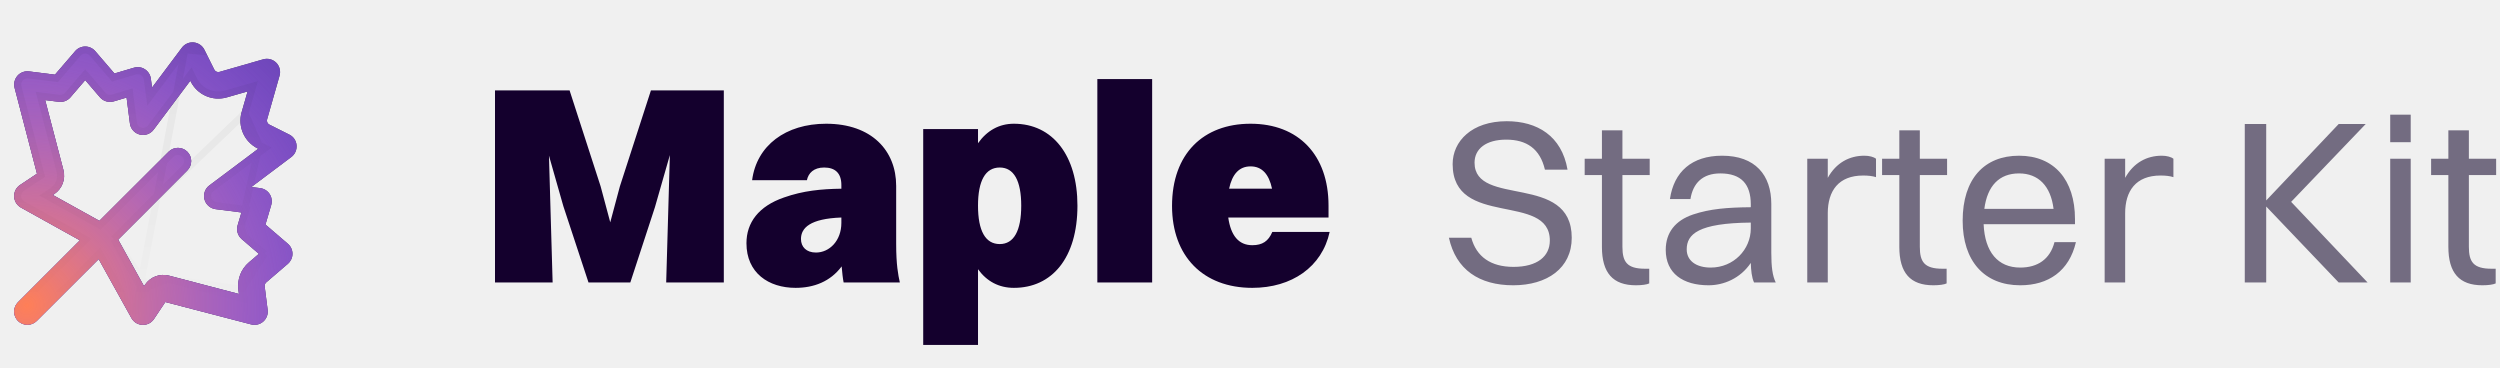
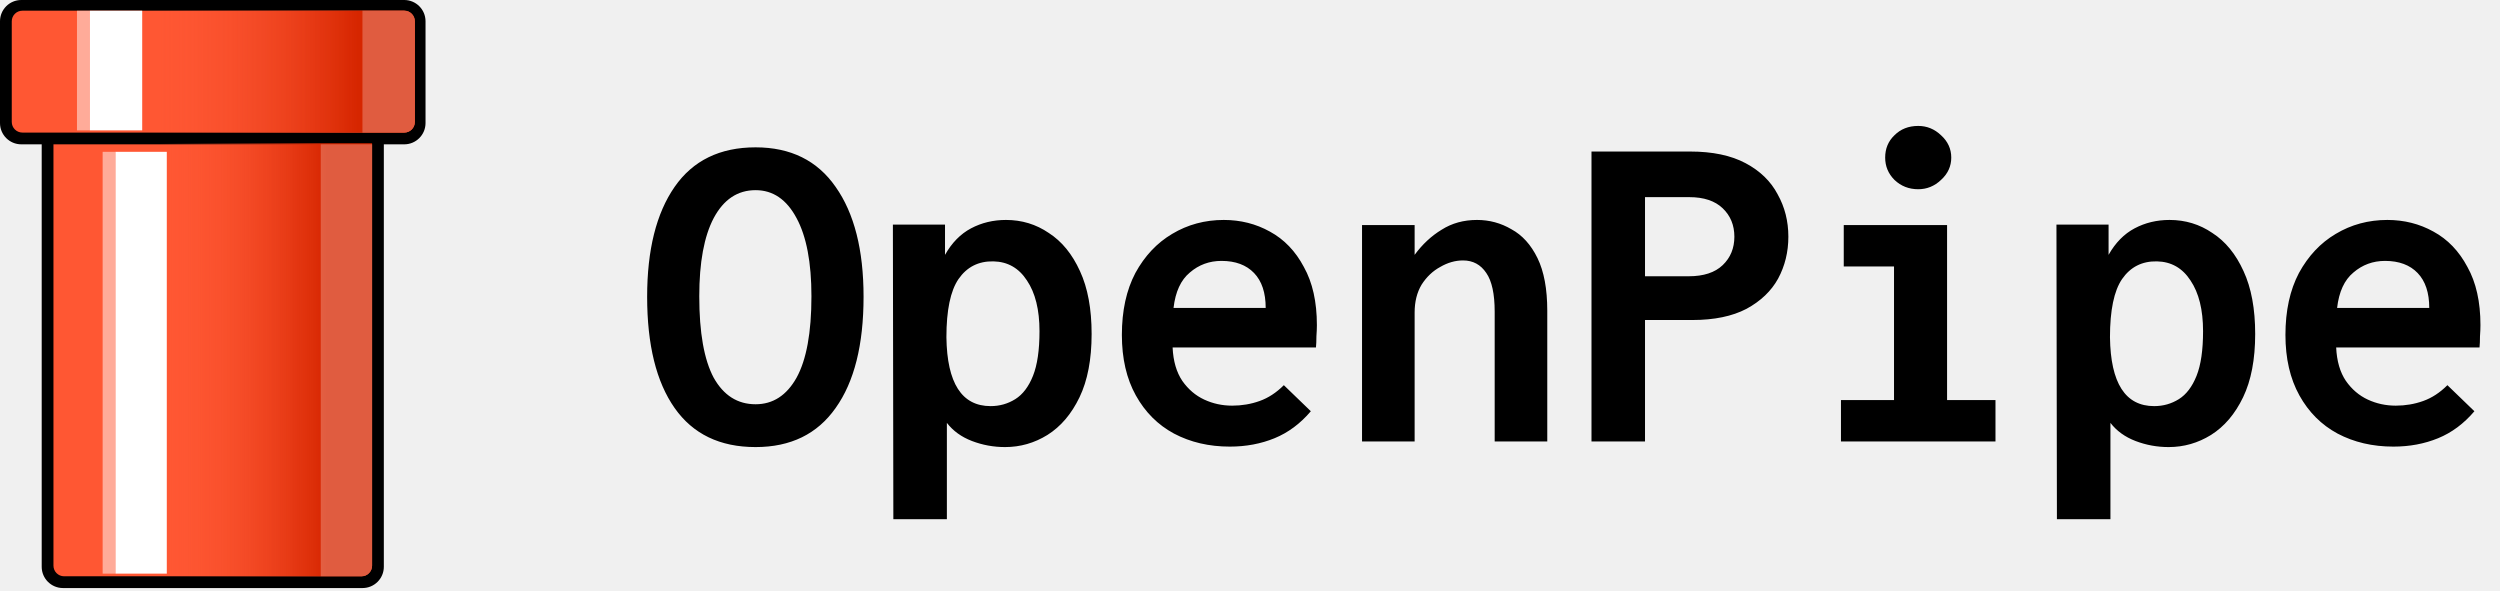
- <svg xmlns="http://www.w3.org/2000/svg" width="177" height="26" viewBox="0 0 177 26" fill="none">
-   <path d="M14.47 3.52C14.325 3.231 14.04 3.036 13.716 3.004C13.392 2.973 13.076 3.114 12.88 3.375L10.763 6.203L10.681 5.574C10.646 5.301 10.494 5.059 10.263 4.907C10.033 4.754 9.748 4.715 9.486 4.793L8.103 5.203L6.744 3.621C6.564 3.414 6.306 3.293 6.033 3.293C5.76 3.293 5.498 3.414 5.322 3.621L3.892 5.285L2.057 5.055C1.748 5.016 1.439 5.133 1.236 5.367C1.033 5.602 0.955 5.918 1.033 6.219L2.619 12.297L1.42 13.098C1.146 13.277 0.99 13.59 1.002 13.914C1.014 14.238 1.197 14.535 1.482 14.695L5.658 17.015L1.275 21.398C0.908 21.765 0.908 22.359 1.275 22.722C1.643 23.085 2.236 23.089 2.6 22.722L6.986 18.343L9.306 22.519C9.466 22.804 9.759 22.988 10.087 22.999C10.415 23.011 10.724 22.855 10.904 22.581L11.704 21.382L17.782 22.968C18.083 23.046 18.403 22.972 18.638 22.765C18.872 22.558 18.989 22.253 18.95 21.945L18.739 20.273C18.728 20.168 18.767 20.066 18.845 19.996L20.38 18.679C20.587 18.5 20.708 18.242 20.708 17.968C20.708 17.695 20.587 17.433 20.38 17.258L18.794 15.898L19.204 14.515C19.282 14.25 19.239 13.969 19.091 13.738C18.942 13.508 18.696 13.355 18.423 13.32L17.798 13.238L20.626 11.117C20.888 10.922 21.024 10.605 20.997 10.281C20.97 9.957 20.774 9.672 20.481 9.527L19.071 8.82C18.939 8.754 18.868 8.598 18.911 8.453L19.794 5.36C19.888 5.032 19.798 4.68 19.556 4.438C19.314 4.196 18.962 4.106 18.634 4.2L15.54 5.09C15.396 5.133 15.243 5.063 15.173 4.93L14.47 3.52ZM8.365 16.965L13.263 12.066C13.63 11.699 13.63 11.105 13.263 10.742C12.896 10.379 12.302 10.375 11.939 10.742L7.037 15.636L3.74 13.805L3.846 13.734C4.4 13.363 4.658 12.684 4.49 12.039L3.197 7.086L4.162 7.207C4.474 7.246 4.787 7.125 4.99 6.887L6.033 5.672L7.076 6.887C7.318 7.168 7.701 7.281 8.056 7.176L8.962 6.906L9.197 8.734C9.244 9.113 9.517 9.426 9.888 9.524C10.259 9.621 10.65 9.484 10.877 9.18L13.474 5.715L13.501 5.77C13.97 6.711 15.044 7.184 16.056 6.895L17.529 6.473L17.107 7.945C16.818 8.957 17.29 10.031 18.232 10.504L18.286 10.531L14.822 13.129C14.517 13.359 14.38 13.75 14.478 14.117C14.575 14.484 14.888 14.758 15.267 14.808L17.095 15.043L16.825 15.949C16.72 16.304 16.833 16.687 17.114 16.929L18.329 17.972L17.622 18.578C17.064 19.054 16.782 19.781 16.876 20.511L16.915 20.812L11.962 19.515C11.318 19.347 10.638 19.605 10.267 20.16L10.197 20.265L8.365 16.965Z" fill="#0D001D" />
-   <path d="M14.47 3.52C14.325 3.231 14.04 3.036 13.716 3.004C13.392 2.973 13.076 3.114 12.88 3.375L10.763 6.203L10.681 5.574C10.646 5.301 10.494 5.059 10.263 4.907C10.033 4.754 9.748 4.715 9.486 4.793L8.103 5.203L6.744 3.621C6.564 3.414 6.306 3.293 6.033 3.293C5.76 3.293 5.498 3.414 5.322 3.621L3.892 5.285L2.057 5.055C1.748 5.016 1.439 5.133 1.236 5.367C1.033 5.602 0.955 5.918 1.033 6.219L2.619 12.297L1.42 13.098C1.146 13.277 0.99 13.59 1.002 13.914C1.014 14.238 1.197 14.535 1.482 14.695L5.658 17.015L1.275 21.398C0.908 21.765 0.908 22.359 1.275 22.722C1.643 23.085 2.236 23.089 2.6 22.722L6.986 18.343L9.306 22.519C9.466 22.804 9.759 22.988 10.087 22.999C10.415 23.011 10.724 22.855 10.904 22.581L11.704 21.382L17.782 22.968C18.083 23.046 18.403 22.972 18.638 22.765C18.872 22.558 18.989 22.253 18.95 21.945L18.739 20.273C18.728 20.168 18.767 20.066 18.845 19.996L20.38 18.679C20.587 18.5 20.708 18.242 20.708 17.968C20.708 17.695 20.587 17.433 20.38 17.258L18.794 15.898L19.204 14.515C19.282 14.25 19.239 13.969 19.091 13.738C18.942 13.508 18.696 13.355 18.423 13.32L17.798 13.238L20.626 11.117C20.888 10.922 21.024 10.605 20.997 10.281C20.97 9.957 20.774 9.672 20.481 9.527L19.071 8.82C18.939 8.754 18.868 8.598 18.911 8.453L19.794 5.36C19.888 5.032 19.798 4.68 19.556 4.438C19.314 4.196 18.962 4.106 18.634 4.2L15.54 5.09C15.396 5.133 15.243 5.063 15.173 4.93L14.47 3.52ZM8.365 16.965L13.263 12.066C13.63 11.699 13.63 11.105 13.263 10.742C12.896 10.379 12.302 10.375 11.939 10.742L7.037 15.636L3.74 13.805L3.846 13.734C4.4 13.363 4.658 12.684 4.49 12.039L3.197 7.086L4.162 7.207C4.474 7.246 4.787 7.125 4.99 6.887L6.033 5.672L7.076 6.887C7.318 7.168 7.701 7.281 8.056 7.176L8.962 6.906L9.197 8.734C9.244 9.113 9.517 9.426 9.888 9.524C10.259 9.621 10.65 9.484 10.877 9.18L13.474 5.715L13.501 5.77C13.97 6.711 15.044 7.184 16.056 6.895L17.529 6.473L17.107 7.945C16.818 8.957 17.29 10.031 18.232 10.504L18.286 10.531L14.822 13.129C14.517 13.359 14.38 13.75 14.478 14.117C14.575 14.484 14.888 14.758 15.267 14.808L17.095 15.043L16.825 15.949C16.72 16.304 16.833 16.687 17.114 16.929L18.329 17.972L17.622 18.578C17.064 19.054 16.782 19.781 16.876 20.511L16.915 20.812L11.962 19.515C11.318 19.347 10.638 19.605 10.267 20.16L10.197 20.265L8.365 16.965Z" fill="url(#paint0_radial_64_8)" />
-   <path d="M14.47 3.52C14.325 3.231 14.04 3.036 13.716 3.004C13.392 2.973 13.076 3.114 12.88 3.375L10.763 6.203L10.681 5.574C10.646 5.301 10.494 5.059 10.263 4.907C10.033 4.754 9.748 4.715 9.486 4.793L8.103 5.203L6.744 3.621C6.564 3.414 6.306 3.293 6.033 3.293C5.76 3.293 5.498 3.414 5.322 3.621L3.892 5.285L2.057 5.055C1.748 5.016 1.439 5.133 1.236 5.367C1.033 5.602 0.955 5.918 1.033 6.219L2.619 12.297L1.42 13.098C1.146 13.277 0.99 13.59 1.002 13.914C1.014 14.238 1.197 14.535 1.482 14.695L5.658 17.015L1.275 21.398C0.908 21.765 0.908 22.359 1.275 22.722C1.643 23.085 2.236 23.089 2.6 22.722L6.986 18.343L9.306 22.519C9.466 22.804 9.759 22.988 10.087 22.999C10.415 23.011 10.724 22.855 10.904 22.581L11.704 21.382L17.782 22.968C18.083 23.046 18.403 22.972 18.638 22.765C18.872 22.558 18.989 22.253 18.95 21.945L18.739 20.273C18.728 20.168 18.767 20.066 18.845 19.996L20.38 18.679C20.587 18.5 20.708 18.242 20.708 17.968C20.708 17.695 20.587 17.433 20.38 17.258L18.794 15.898L19.204 14.515C19.282 14.25 19.239 13.969 19.091 13.738C18.942 13.508 18.696 13.355 18.423 13.32L17.798 13.238L20.626 11.117C20.888 10.922 21.024 10.605 20.997 10.281C20.97 9.957 20.774 9.672 20.481 9.527L19.071 8.82C18.939 8.754 18.868 8.598 18.911 8.453L19.794 5.36C19.888 5.032 19.798 4.68 19.556 4.438C19.314 4.196 18.962 4.106 18.634 4.2L15.54 5.09C15.396 5.133 15.243 5.063 15.173 4.93L14.47 3.52ZM8.365 16.965L13.263 12.066C13.63 11.699 13.63 11.105 13.263 10.742C12.896 10.379 12.302 10.375 11.939 10.742L7.037 15.636L3.74 13.805L3.846 13.734C4.4 13.363 4.658 12.684 4.49 12.039L3.197 7.086L4.162 7.207C4.474 7.246 4.787 7.125 4.99 6.887L6.033 5.672L7.076 6.887C7.318 7.168 7.701 7.281 8.056 7.176L8.962 6.906L9.197 8.734C9.244 9.113 9.517 9.426 9.888 9.524C10.259 9.621 10.65 9.484 10.877 9.18L13.474 5.715L13.501 5.77C13.97 6.711 15.044 7.184 16.056 6.895L17.529 6.473L17.107 7.945C16.818 8.957 17.29 10.031 18.232 10.504L18.286 10.531L14.822 13.129C14.517 13.359 14.38 13.75 14.478 14.117C14.575 14.484 14.888 14.758 15.267 14.808L17.095 15.043L16.825 15.949C16.72 16.304 16.833 16.687 17.114 16.929L18.329 17.972L17.622 18.578C17.064 19.054 16.782 19.781 16.876 20.511L16.915 20.812L11.962 19.515C11.318 19.347 10.638 19.605 10.267 20.16L10.197 20.265L8.365 16.965Z" fill="url(#paint1_radial_64_8)" />
-   <path d="M13.081 3.525L13.08 3.525L10.963 6.353L10.595 6.845L10.515 6.236L10.433 5.607L10.433 5.606C10.407 5.406 10.296 5.228 10.125 5.115C9.958 5.005 9.75 4.975 9.557 5.033L9.557 5.033L8.174 5.443L8.019 5.489L7.914 5.366L6.555 3.785C6.555 3.785 6.555 3.785 6.555 3.785C6.421 3.631 6.231 3.543 6.033 3.543C5.833 3.543 5.641 3.632 5.513 3.783L5.512 3.784L5.512 3.784L4.082 5.448L3.995 5.55L3.861 5.533L2.025 5.303L2.025 5.303C1.799 5.274 1.573 5.36 1.425 5.531C1.274 5.705 1.218 5.937 1.275 6.156C1.275 6.156 1.275 6.156 1.275 6.156L2.861 12.234L2.906 12.406L2.758 12.505L1.559 13.305L1.557 13.306C1.359 13.437 1.243 13.666 1.252 13.905C1.26 14.14 1.394 14.358 1.604 14.477C1.605 14.477 1.605 14.477 1.605 14.477L5.779 16.797L6.069 16.958L5.835 17.192L1.452 21.575C1.182 21.845 1.183 22.279 1.451 22.544C1.723 22.813 2.158 22.813 2.422 22.546L2.423 22.545L6.809 18.166L7.044 17.933L7.205 18.222L9.524 22.396C9.524 22.397 9.524 22.397 9.524 22.397L13.081 3.525ZM13.081 3.525C13.224 3.333 13.455 3.23 13.692 3.253C13.931 3.276 14.14 3.42 14.246 3.631L13.081 3.525ZM8.055 16.921L8.188 16.788L13.086 11.89C13.356 11.62 13.355 11.185 13.087 10.92C12.816 10.651 12.38 10.652 12.117 10.918L12.116 10.919L7.213 15.813L7.08 15.947L6.915 15.855L3.619 14.023L3.26 13.824L3.601 13.597L3.707 13.526C4.173 13.214 4.389 12.644 4.248 12.102L2.955 7.149L2.862 6.792L3.228 6.838L4.193 6.959C4.193 6.959 4.193 6.959 4.193 6.959C4.422 6.988 4.652 6.899 4.8 6.725L4.8 6.724L5.843 5.509L6.033 5.288L6.223 5.509L7.265 6.724C7.265 6.724 7.265 6.724 7.266 6.724C7.444 6.931 7.725 7.014 7.985 6.936C7.985 6.936 7.985 6.936 7.985 6.936L8.891 6.667L9.173 6.583L9.21 6.875L9.445 8.703L9.445 8.704C9.479 8.981 9.679 9.21 9.952 9.282C10.225 9.354 10.511 9.253 10.676 9.031L10.676 9.03L13.274 5.565L13.517 5.241L13.698 5.603L13.725 5.658L13.725 5.658C14.14 6.492 15.091 6.91 15.987 6.654L17.46 6.233L17.893 6.108L17.769 6.542L17.347 8.014L8.055 16.921ZM8.055 16.921L8.146 17.086L9.978 20.387L10.177 20.745L10.405 20.404L10.475 20.299M8.055 16.921L10.475 20.299M10.475 20.299L10.475 20.298C10.787 19.832 11.358 19.616 11.899 19.757L10.475 20.299ZM18.344 10.28L18.398 10.308L18.76 10.489L18.436 10.731L14.972 13.328C14.972 13.328 14.972 13.328 14.972 13.328C14.748 13.498 14.648 13.785 14.719 14.053C14.791 14.321 15.02 14.523 15.299 14.56C15.3 14.56 15.3 14.561 15.3 14.561L17.127 14.795L17.418 14.832L17.334 15.114L17.065 16.02L18.344 10.28ZM18.344 10.28C17.509 9.862 17.091 8.91 17.347 8.014L18.344 10.28ZM18.713 17.973L18.492 18.162L17.785 18.768L17.785 18.768C17.29 19.19 17.041 19.832 17.124 20.479L18.713 17.973ZM18.713 17.973L18.492 17.783M18.713 17.973L18.492 17.783M18.492 17.783L17.278 16.74C17.277 16.74 17.277 16.74 17.277 16.74M18.492 17.783L17.277 16.74M17.277 16.74C17.07 16.561 16.988 16.281 17.065 16.02L17.277 16.74ZM11.899 19.757L16.852 21.054L17.211 21.148L17.163 20.78L17.124 20.479L11.899 19.757Z" stroke="url(#paint2_linear_64_8)" stroke-opacity="0.05" stroke-width="0.5" />
-   <path d="M35.046 20V6.4H40.326L42.526 13.2L43.206 15.74L43.886 13.2L46.086 6.4H51.246V20H47.166L47.426 10.98L46.366 14.68L44.626 20H41.666L39.886 14.6L38.866 11.02L39.126 20H35.046ZM57.129 12.76H53.249C53.569 10.3 55.629 8.76 58.489 8.76C61.709 8.76 63.449 10.66 63.449 13.16V17.26C63.449 18.76 63.589 19.46 63.709 20H59.729C59.669 19.7 59.629 19.32 59.589 18.86C58.789 19.94 57.609 20.38 56.329 20.38C54.409 20.38 52.849 19.32 52.849 17.22C52.849 15.76 53.709 14.6 55.509 13.98C56.869 13.5 58.149 13.38 59.569 13.36V13.1C59.569 12.26 59.129 11.86 58.349 11.86C57.609 11.86 57.229 12.26 57.129 12.76ZM56.709 16.92C56.709 17.48 57.089 17.88 57.769 17.88C58.729 17.88 59.569 17.04 59.569 15.78V15.4C57.349 15.48 56.709 16.14 56.709 16.92ZM69.243 24.42H65.363V9.14H69.243V10.14C69.883 9.24 70.743 8.76 71.783 8.76C74.523 8.76 76.283 11 76.283 14.56C76.283 18.26 74.483 20.38 71.783 20.38C70.723 20.38 69.863 19.92 69.243 19.06V24.42ZM70.783 11.86C69.763 11.86 69.243 12.8 69.243 14.56C69.243 16.34 69.763 17.28 70.783 17.28C71.783 17.28 72.303 16.34 72.303 14.56C72.303 12.8 71.783 11.86 70.783 11.86ZM77.692 20V5.6H81.572V20H77.692ZM94.14 16.42C93.6 18.9 91.46 20.38 88.66 20.38C85.18 20.38 82.98 18.14 82.98 14.58C82.98 10.88 85.2 8.76 88.54 8.76C91.92 8.76 94.06 10.96 94.06 14.56V15.4H86.96C87.14 16.68 87.7 17.36 88.66 17.36C89.38 17.36 89.8 17.08 90.08 16.42H94.14ZM88.54 11.78C87.74 11.78 87.24 12.32 87.02 13.36H90.06C89.84 12.32 89.34 11.78 88.54 11.78Z" fill="#14002D" />
-   <path d="M104.398 11.519C104.398 14.687 111.279 12.229 111.279 16.832C111.279 18.994 109.53 20.198 107.137 20.198C104.728 20.198 103.078 19.093 102.583 16.832H104.167C104.53 18.169 105.537 18.895 107.154 18.895C108.837 18.895 109.728 18.152 109.728 17.03C109.728 13.598 102.847 16.155 102.847 11.618C102.847 10.001 104.2 8.582 106.675 8.582C108.837 8.582 110.569 9.621 110.982 12.014H109.381C109.035 10.529 108.078 9.886 106.642 9.886C105.223 9.886 104.398 10.529 104.398 11.519ZM113.416 17.476V12.393H112.195V11.239H113.416V9.226H114.868V11.239H116.799V12.393H114.868V17.476C114.868 18.532 115.182 19.026 116.469 19.026H116.766V20.066C116.601 20.148 116.238 20.198 115.825 20.198C114.192 20.198 113.416 19.323 113.416 17.476ZM119.683 14.093H118.231C118.511 12.162 119.782 11.024 121.927 11.024C124.27 11.024 125.408 12.393 125.408 14.44V17.888C125.408 18.895 125.491 19.521 125.722 20H124.187C124.022 19.654 123.973 19.142 123.956 18.614C123.214 19.72 122.026 20.198 120.97 20.198C119.155 20.198 117.934 19.357 117.934 17.69C117.934 16.485 118.594 15.611 119.881 15.182C121.069 14.786 122.273 14.687 123.956 14.671V14.473C123.956 13.053 123.296 12.278 121.795 12.278C120.541 12.278 119.864 12.971 119.683 14.093ZM119.419 17.657C119.419 18.465 120.095 18.944 121.118 18.944C122.735 18.944 123.956 17.674 123.956 16.172V15.759C120.227 15.793 119.419 16.584 119.419 17.657ZM127.954 20V11.239H129.406V12.591C130 11.519 130.94 11.024 131.996 11.024C132.343 11.024 132.656 11.107 132.821 11.239V12.542C132.574 12.46 132.26 12.427 131.914 12.427C130.165 12.427 129.406 13.515 129.406 15.1V20H127.954ZM134.472 17.476V12.393H133.251V11.239H134.472V9.226H135.924V11.239H137.854V12.393H135.924V17.476C135.924 18.532 136.237 19.026 137.524 19.026H137.821V20.066C137.656 20.148 137.293 20.198 136.881 20.198C135.247 20.198 134.472 19.323 134.472 17.476ZM146.975 17.145C146.497 19.192 145.028 20.198 143.032 20.198C140.491 20.198 138.956 18.482 138.956 15.627C138.956 12.658 140.491 11.024 142.949 11.024C145.424 11.024 146.909 12.723 146.909 15.512V15.875H140.441C140.524 17.838 141.448 18.944 143.032 18.944C144.269 18.944 145.144 18.35 145.457 17.145H146.975ZM142.949 12.278C141.547 12.278 140.705 13.152 140.491 14.786H145.391C145.193 13.169 144.319 12.278 142.949 12.278ZM149.009 20V11.239H150.461V12.591C151.055 11.519 151.996 11.024 153.052 11.024C153.398 11.024 153.712 11.107 153.877 11.239V12.542C153.629 12.46 153.316 12.427 152.969 12.427C151.22 12.427 150.461 13.515 150.461 15.1V20H149.009ZM158.93 20V8.78H160.448V14.192L165.579 8.78H167.493L162.213 14.291L167.625 20H165.579L160.448 14.621V20H158.93ZM169.227 10.067V8.12H170.679V10.067H169.227ZM169.227 20V11.239H170.679V20H169.227ZM173.344 17.476V12.393H172.123V11.239H173.344V9.226H174.796V11.239H176.727V12.393H174.796V17.476C174.796 18.532 175.11 19.026 176.397 19.026H176.694V20.066C176.529 20.148 176.166 20.198 175.753 20.198C174.12 20.198 173.344 19.323 173.344 17.476Z" fill="#0D0027" fill-opacity="0.55" />
+ <svg xmlns="http://www.w3.org/2000/svg" width="940" height="222" viewBox="0 0 940 222" fill="none">
+   <path d="M15.678 50.251H144.322V213.106C144.322 217.524 140.74 221.106 136.322 221.106H23.678C19.26 221.106 15.678 217.524 15.678 213.106V50.251Z" fill="black" />
+   <path d="M0 8C0 3.582 3.582 0 8 0H152C156.418 0 160 3.582 160 8V46.271C160 50.69 156.418 54.271 152 54.271H8C3.582 54.271 0 50.69 0 46.271V8Z" fill="black" />
+   <path d="M20.101 54.272H139.9V212.684C139.9 214.893 138.109 216.684 135.9 216.684H24.101C21.891 216.684 20.101 214.893 20.101 212.684V54.272Z" fill="#FF5733" />
+   <path d="M4.422 8.02C4.422 5.811 6.213 4.02 8.422 4.02H151.98C154.189 4.02 155.98 5.811 155.98 8.02V45.849C155.98 48.058 154.189 49.849 151.98 49.849H8.422C6.213 49.849 4.422 48.058 4.422 45.849V8.02Z" fill="#FF5733" />
+   <path d="M4.422 8.02C4.422 5.811 6.213 4.02 8.422 4.02H151.98C154.189 4.02 155.98 5.811 155.98 8.02V45.849C155.98 48.058 154.189 49.849 151.98 49.849H8.422C6.213 49.849 4.422 48.058 4.422 45.849V8.02Z" fill="url(#paint0_linear_103_70)" />
+   <path d="M20.101 53.869H139.9V212.683C139.9 214.893 138.109 216.683 135.9 216.683H24.101C21.891 216.683 20.101 214.893 20.101 212.683V53.869Z" fill="url(#paint1_linear_103_70)" />
+   <path d="M43.417 57.085H62.714V215.685H43.417V57.085Z" fill="white" />
+   <path d="M120.603 54.272H139.9V212.684C139.9 214.893 138.109 216.684 135.9 216.684H120.603V54.272Z" fill="white" fill-opacity="0.25" />
+   <path d="M38.593 57.085H43.417V215.685H38.593V57.085Z" fill="white" fill-opacity="0.5" />
+   <path d="M33.769 4.02H53.467V49.02H33.769V4.02Z" fill="white" />
+   <path d="M136.281 4.02H151.98C154.189 4.02 155.98 5.811 155.98 8.02V45.849C155.98 48.058 154.189 49.849 151.98 49.849H136.281V4.02Z" fill="white" fill-opacity="0.25" />
+   <path d="M28.945 4.02H33.769V49.02H28.945V4.02Z" fill="white" fill-opacity="0.5" />
+   <path d="M284.1 168.1C270.683 168.1 260.533 163.2 253.65 153.4C246.767 143.6 243.325 129.658 243.325 111.575C243.325 93.958 246.767 80.192 253.65 70.275C260.533 60.358 270.683 55.4 284.1 55.4C297.283 55.4 307.317 60.358 314.2 70.275C321.2 80.192 324.7 93.958 324.7 111.575C324.7 129.658 321.2 143.6 314.2 153.4C307.317 163.2 297.283 168.1 284.1 168.1ZM284.1 152C290.633 152 295.767 148.675 299.5 142.025C303.233 135.258 305.1 125.05 305.1 111.4C305.1 98.683 303.233 88.883 299.5 82C295.767 75 290.633 71.5 284.1 71.5C277.333 71.5 272.083 75 268.35 82C264.733 88.883 262.925 98.683 262.925 111.4C262.925 125.05 264.733 135.258 268.35 142.025C272.083 148.675 277.333 152 284.1 152ZM335.9 195.225L335.725 84.45H355.325V95.825C357.892 91.275 361.158 87.95 365.125 85.85C369.092 83.75 373.467 82.7 378.25 82.7C384.2 82.7 389.567 84.333 394.35 87.6C399.25 90.75 403.158 95.533 406.075 101.95C408.992 108.25 410.45 116.125 410.45 125.575C410.45 135.142 408.933 143.075 405.9 149.375C402.867 155.675 398.842 160.4 393.825 163.55C388.925 166.583 383.617 168.1 377.9 168.1C373.583 168.1 369.442 167.342 365.475 165.825C361.508 164.308 358.358 162.033 356.025 159V195.225H335.9ZM372.475 152.7C375.858 152.7 378.95 151.825 381.75 150.075C384.55 148.325 386.767 145.408 388.4 141.325C390.033 137.242 390.85 131.642 390.85 124.525C390.85 116.475 389.275 110.117 386.125 105.45C383.092 100.783 378.892 98.392 373.525 98.275C367.925 98.158 363.55 100.375 360.4 104.925C357.367 109.358 355.85 116.65 355.85 126.8C356.083 144.067 361.625 152.7 372.475 152.7ZM462.425 167.925C454.608 167.925 447.608 166.292 441.425 163.025C435.358 159.758 430.575 154.975 427.075 148.675C423.575 142.375 421.825 134.792 421.825 125.925C421.825 116.825 423.517 109.067 426.9 102.65C430.4 96.233 435.008 91.333 440.725 87.95C446.558 84.45 453.033 82.7 460.15 82.7C466.45 82.7 472.225 84.158 477.475 87.075C482.842 89.992 487.1 94.425 490.25 100.375C493.517 106.208 495.15 113.5 495.15 122.25C495.15 123.417 495.092 124.817 494.975 126.45C494.975 128.083 494.917 129.483 494.8 130.65H440.9C441.133 135.783 442.358 139.983 444.575 143.25C446.792 146.4 449.533 148.733 452.8 150.25C456.067 151.767 459.567 152.525 463.3 152.525C466.917 152.525 470.358 151.942 473.625 150.775C476.892 149.608 479.925 147.625 482.725 144.825L492.875 154.625C488.908 159.292 484.358 162.675 479.225 164.775C474.092 166.875 468.492 167.925 462.425 167.925ZM441.25 115.775H475.9C475.9 110.058 474.442 105.683 471.525 102.65C468.608 99.617 464.525 98.1 459.275 98.1C454.725 98.1 450.758 99.558 447.375 102.475C443.992 105.275 441.95 109.708 441.25 115.775ZM512.125 166V84.625H531.9V95.825C534.817 91.858 538.2 88.708 542.05 86.375C545.9 83.925 550.333 82.7 555.35 82.7C560.017 82.7 564.333 83.867 568.3 86.2C572.383 88.417 575.65 92.033 578.1 97.05C580.55 102.067 581.775 108.658 581.775 116.825V166H562V117.175C562 110.525 560.95 105.683 558.85 102.65C556.75 99.5 553.833 97.925 550.1 97.925C547.183 97.925 544.325 98.742 541.525 100.375C538.725 101.892 536.392 104.108 534.525 107.025C532.775 109.942 531.9 113.442 531.9 117.525V166H512.125ZM598.4 166V56.975H635.5C643.9 56.975 650.842 58.433 656.325 61.35C661.808 64.267 665.833 68.175 668.4 73.075C671.083 77.858 672.425 83.167 672.425 89C672.425 94.717 671.142 99.967 668.575 104.75C666.008 109.417 662.042 113.208 656.675 116.125C651.308 118.925 644.542 120.325 636.375 120.325H618.525V166H598.4ZM618.525 103.875H634.975C640.575 103.875 644.833 102.475 647.75 99.675C650.667 96.875 652.125 93.317 652.125 89C652.125 84.683 650.667 81.125 647.75 78.325C644.833 75.525 640.633 74.125 635.15 74.125H618.525V103.875ZM692.2 166V150.425H712.15V100.2H693.25V84.625H732.1V150.425H750.3V166H692.2ZM721.25 71.15C717.75 71.15 714.775 69.983 712.325 67.65C709.992 65.317 708.825 62.517 708.825 59.25C708.825 55.867 709.992 53.067 712.325 50.85C714.658 48.517 717.633 47.35 721.25 47.35C724.517 47.35 727.375 48.517 729.825 50.85C732.392 53.183 733.675 55.983 733.675 59.25C733.675 62.517 732.392 65.317 729.825 67.65C727.375 69.983 724.517 71.15 721.25 71.15ZM773.4 195.225L773.225 84.45H792.825V95.825C795.392 91.275 798.658 87.95 802.625 85.85C806.592 83.75 810.967 82.7 815.75 82.7C821.7 82.7 827.067 84.333 831.85 87.6C836.75 90.75 840.658 95.533 843.575 101.95C846.492 108.25 847.95 116.125 847.95 125.575C847.95 135.142 846.433 143.075 843.4 149.375C840.367 155.675 836.342 160.4 831.325 163.55C826.425 166.583 821.117 168.1 815.4 168.1C811.083 168.1 806.942 167.342 802.975 165.825C799.008 164.308 795.858 162.033 793.525 159V195.225H773.4ZM809.975 152.7C813.358 152.7 816.45 151.825 819.25 150.075C822.05 148.325 824.267 145.408 825.9 141.325C827.533 137.242 828.35 131.642 828.35 124.525C828.35 116.475 826.775 110.117 823.625 105.45C820.592 100.783 816.392 98.392 811.025 98.275C805.425 98.158 801.05 100.375 797.9 104.925C794.867 109.358 793.35 116.65 793.35 126.8C793.583 144.067 799.125 152.7 809.975 152.7ZM899.925 167.925C892.108 167.925 885.108 166.292 878.925 163.025C872.858 159.758 868.075 154.975 864.575 148.675C861.075 142.375 859.325 134.792 859.325 125.925C859.325 116.825 861.017 109.067 864.4 102.65C867.9 96.233 872.508 91.333 878.225 87.95C884.058 84.45 890.533 82.7 897.65 82.7C903.95 82.7 909.725 84.158 914.975 87.075C920.342 89.992 924.6 94.425 927.75 100.375C931.017 106.208 932.65 113.5 932.65 122.25C932.65 123.417 932.592 124.817 932.475 126.45C932.475 128.083 932.417 129.483 932.3 130.65H878.4C878.633 135.783 879.858 139.983 882.075 143.25C884.292 146.4 887.033 148.733 890.3 150.25C893.567 151.767 897.067 152.525 900.8 152.525C904.417 152.525 907.858 151.942 911.125 150.775C914.392 149.608 917.425 147.625 920.225 144.825L930.375 154.625C926.408 159.292 921.858 162.675 916.725 164.775C911.592 166.875 905.992 167.925 899.925 167.925ZM878.75 115.775H913.4C913.4 110.058 911.942 105.683 909.025 102.65C906.108 99.617 902.025 98.1 896.775 98.1C892.225 98.1 888.258 99.558 884.875 102.475C881.492 105.275 879.45 109.708 878.75 115.775Z" fill="black" />
  <defs>
-     <radialGradient id="paint0_radial_64_8" cx="0" cy="0" r="1" gradientUnits="userSpaceOnUse" gradientTransform="translate(1 23) rotate(-47.3271) scale(79.1336 79.1337)">
-       <stop stop-color="#9563FF" />
-       <stop offset="1" stop-color="#9563FF" stop-opacity="0" />
-     </radialGradient>
-     <radialGradient id="paint1_radial_64_8" cx="0" cy="0" r="1" gradientUnits="userSpaceOnUse" gradientTransform="translate(1.90911 21.6364) rotate(-41.7101) scale(28.0094 28.0093)">
-       <stop stop-color="#FF7F57" />
-       <stop offset="1" stop-color="#9563FF" stop-opacity="0" />
-     </radialGradient>
-     <linearGradient id="paint2_linear_64_8" x1="11" y1="3" x2="11" y2="23" gradientUnits="userSpaceOnUse">
-       <stop />
-       <stop offset="1" stop-opacity="0" />
+     <linearGradient id="paint0_linear_103_70" x1="134.673" y1="26.935" x2="55.075" y2="26.935" gradientUnits="userSpaceOnUse">
+       <stop stop-color="#D62600" />
+       <stop offset="1" stop-color="#FF5733" stop-opacity="0" />
+     </linearGradient>
+     <linearGradient id="paint1_linear_103_70" x1="123.058" y1="135.276" x2="60.139" y2="135.276" gradientUnits="userSpaceOnUse">
+       <stop stop-color="#D62600" />
+       <stop offset="1" stop-color="#FF5733" stop-opacity="0" />
    </linearGradient>
  </defs>
</svg>
